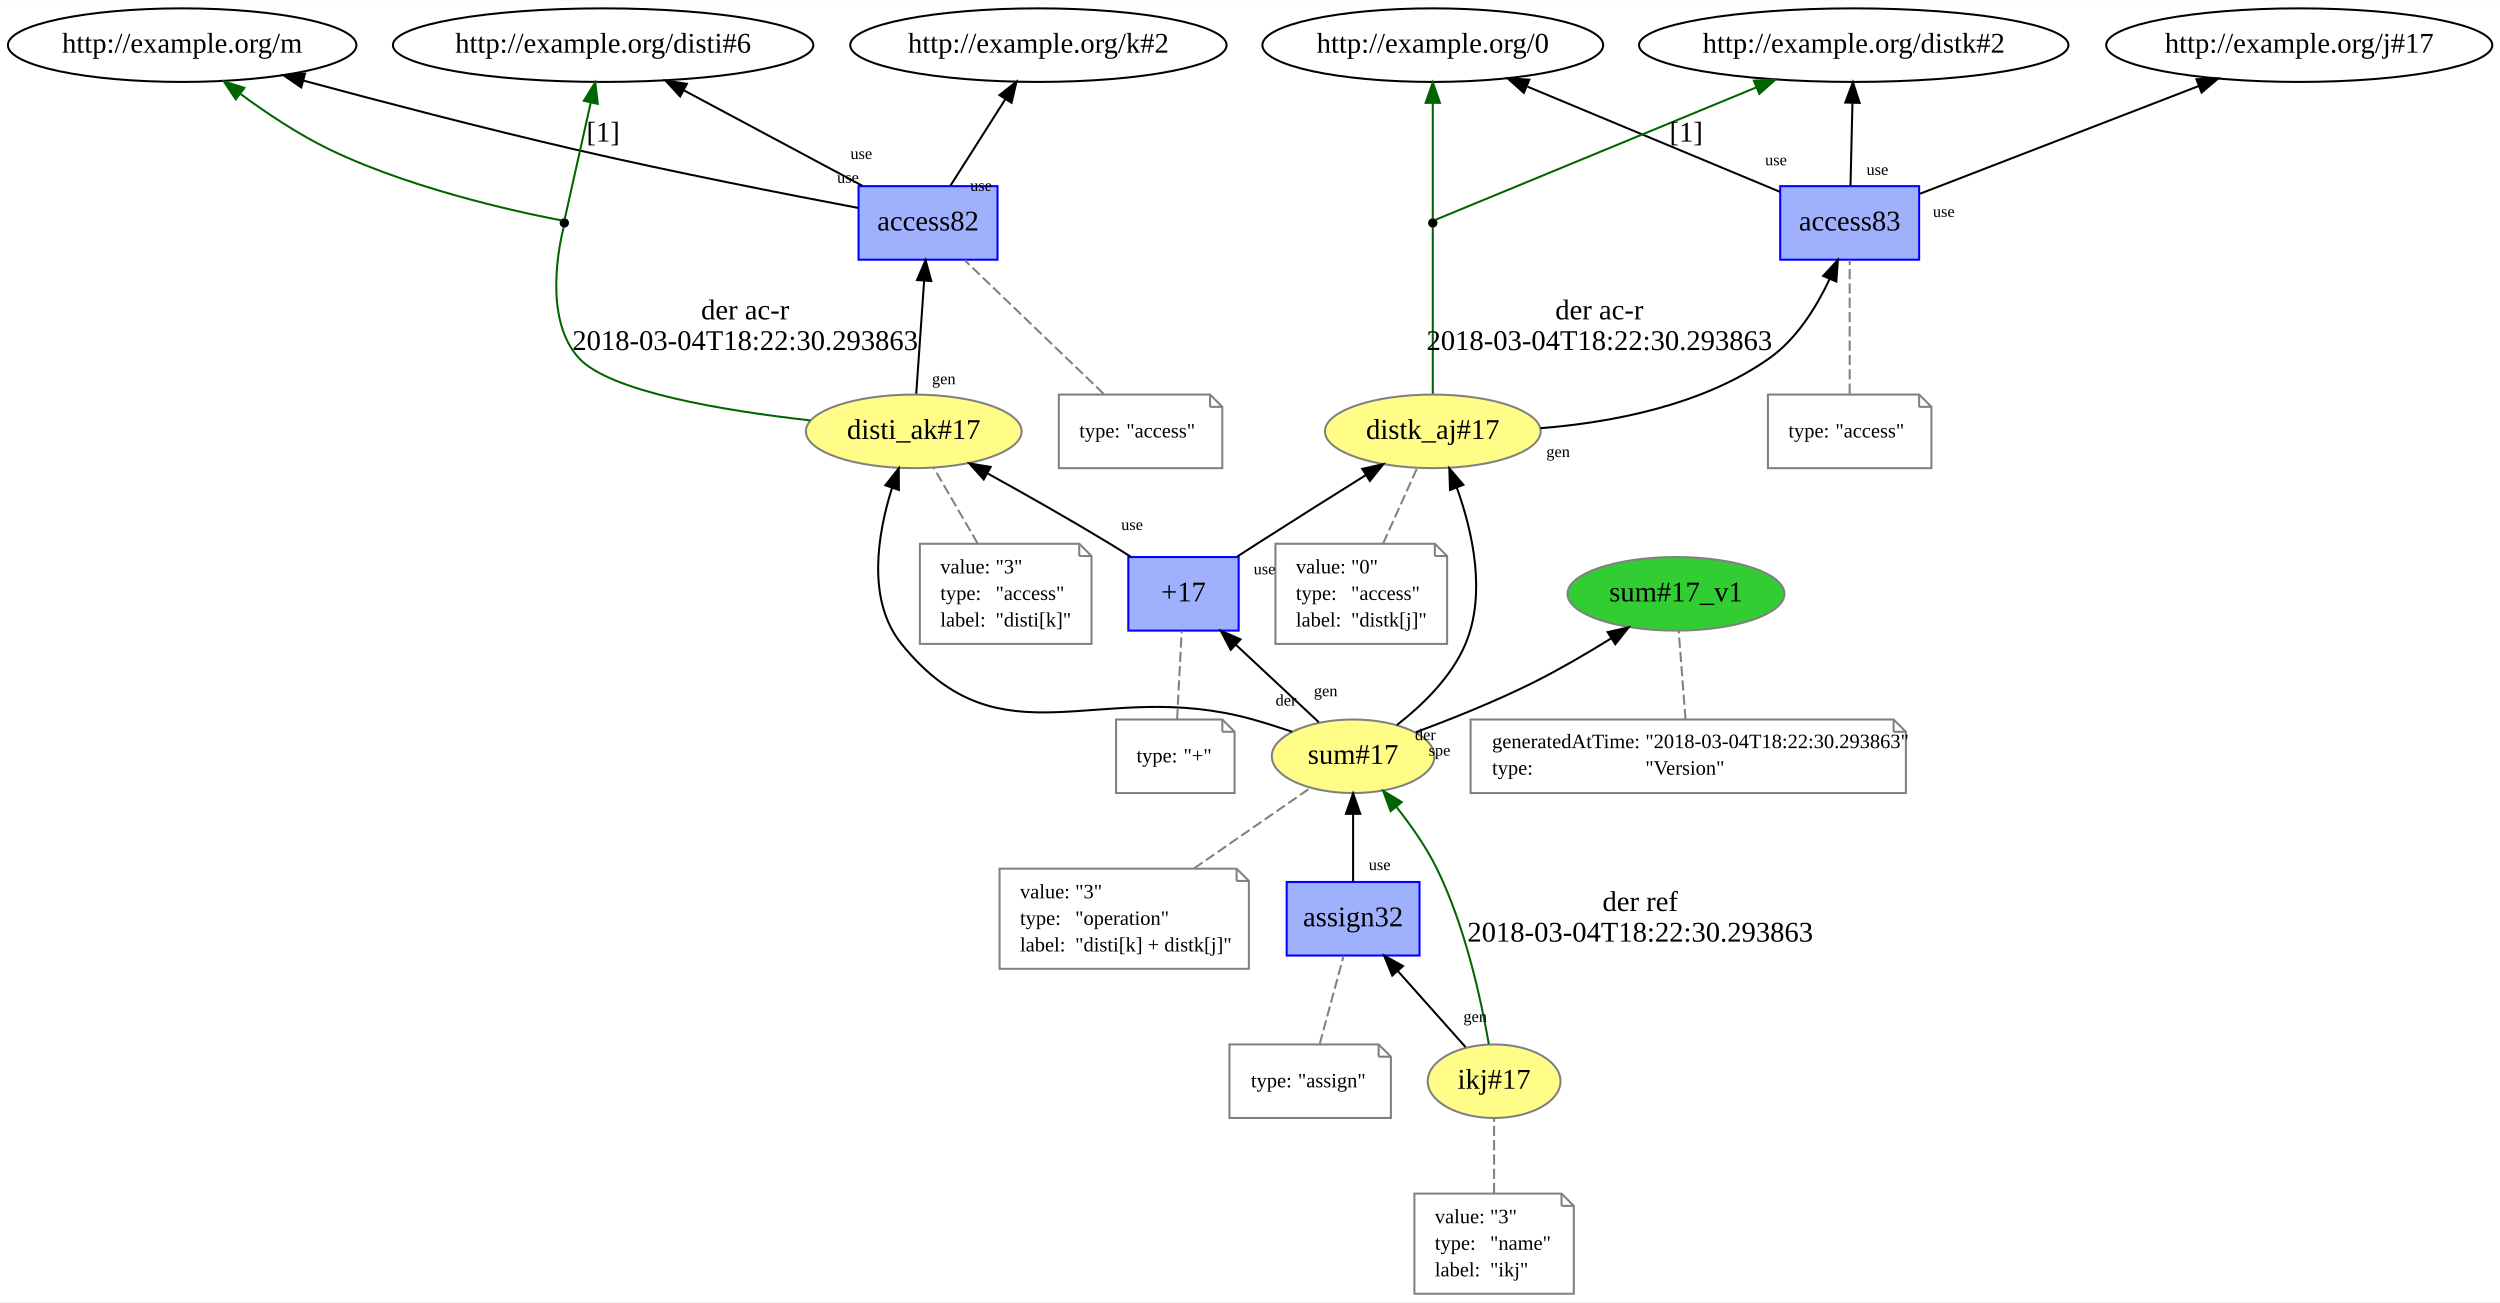
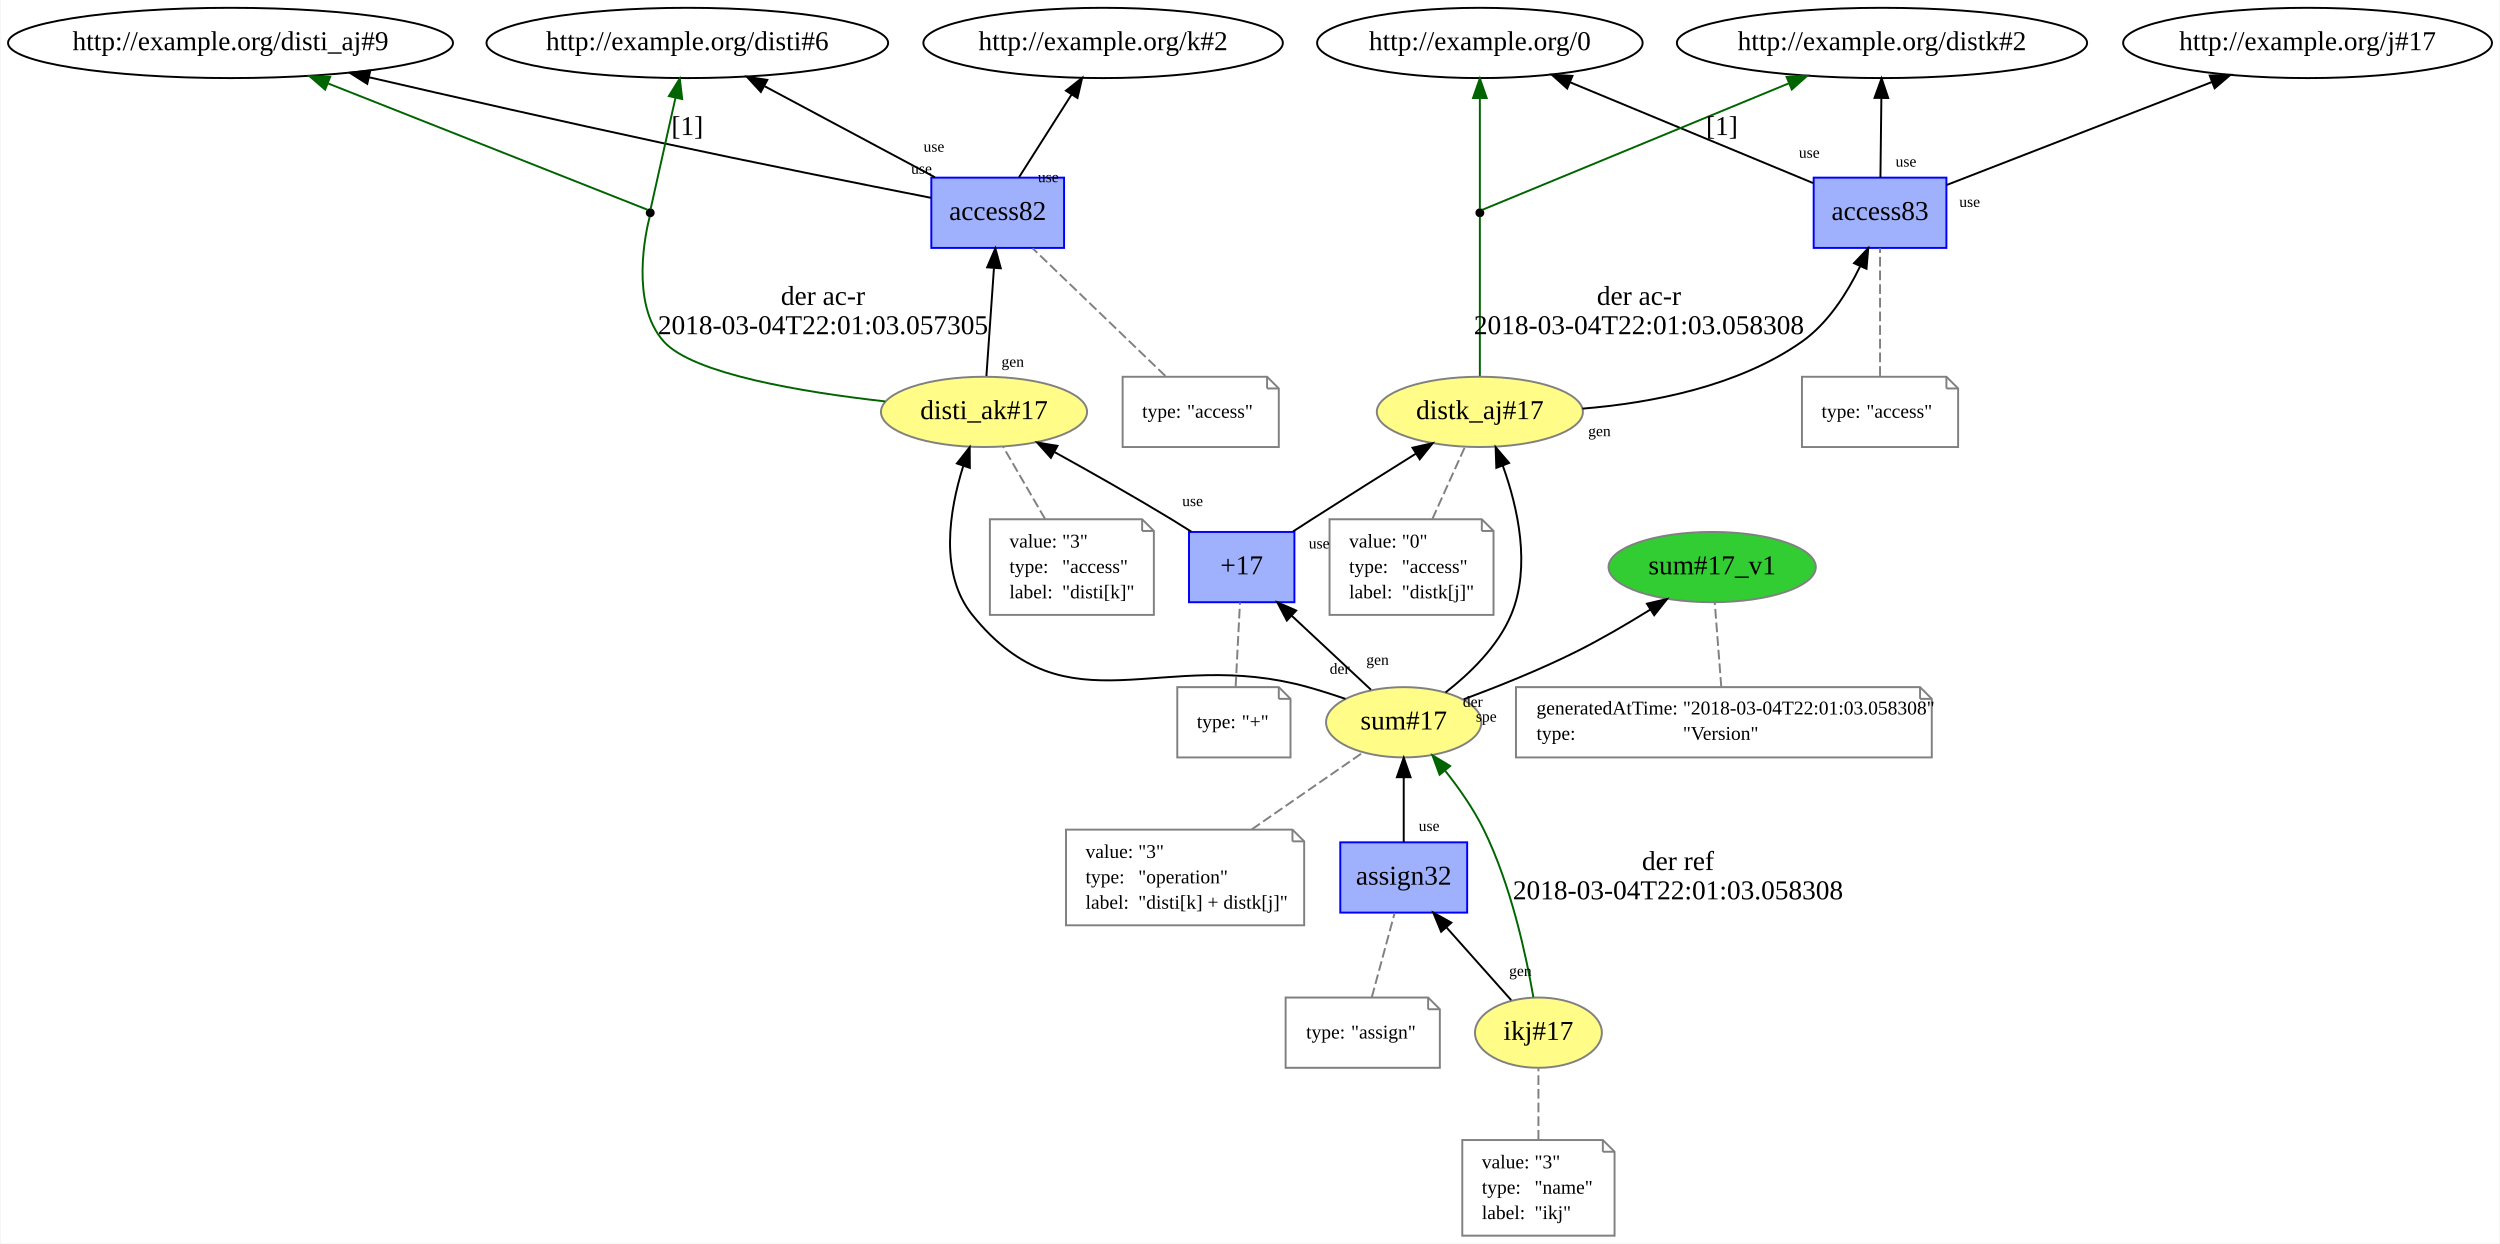
- <svg xmlns="http://www.w3.org/2000/svg" xmlns:xlink="http://www.w3.org/1999/xlink" width="1152pt" height="600pt" viewBox="0.00 0.00 1152.00 599.83">
-   <g id="graph0" class="graph" transform="scale(0.94165 0.94165) rotate(0) translate(4 633)">
-     <polygon fill="white" stroke="none" points="-4,4 -4,-633 1219.38,-633 1219.38,4 -4,4" />
+ <svg xmlns="http://www.w3.org/2000/svg" xmlns:xlink="http://www.w3.org/1999/xlink" width="1152pt" height="573pt" viewBox="0.00 0.00 1152.00 573.31">
+   <g id="graph0" class="graph" transform="scale(0.900013 0.900013) rotate(0) translate(4 633)">
+     <polygon fill="white" stroke="none" points="-4,4 -4,-633 1275.98,-633 1275.98,4 -4,4" />
    <g id="node1" class="node">
      <g id="a_node1">
        <a xlink:href="http://example.org/disti_ak#17" xlink:title="disti_ak#17">
-           <ellipse fill="#fffc87" stroke="#808080" cx="443.142" cy="-422" rx="52.791" ry="18" />
-           <text text-anchor="middle" x="443.142" y="-418.3" font-family="Times New Roman,serif" font-size="14.00">disti_ak#17</text>
+           <ellipse fill="#fffc87" stroke="#808080" cx="499.74" cy="-422" rx="52.791" ry="18" />
+           <text text-anchor="middle" x="499.74" y="-418.3" font-family="Times New Roman,serif" font-size="14.00">disti_ak#17</text>
        </a>
      </g>
    </g>
    <g id="node3" class="node">
      <g id="a_node3">
        <a xlink:href="http://example.org/access82" xlink:title="access82">
-           <polygon fill="#9fb1fc" stroke="#0000ff" points="484.142,-542 416.142,-542 416.142,-506 484.142,-506 484.142,-542" />
-           <text text-anchor="middle" x="450.142" y="-520.3" font-family="Times New Roman,serif" font-size="14.00">access82</text>
+           <polygon fill="#9fb1fc" stroke="#0000ff" points="540.74,-542 472.74,-542 472.74,-506 540.74,-506 540.74,-542" />
+           <text text-anchor="middle" x="506.74" y="-520.3" font-family="Times New Roman,serif" font-size="14.00">access82</text>
        </a>
      </g>
    </g>
    <g id="edge7" class="edge">
-       <path fill="none" stroke="black" d="M444.362,-440.419C445.426,-455.618 446.988,-477.933 448.22,-495.536" />
-       <polygon fill="black" stroke="black" points="444.747,-496.05 448.937,-505.781 451.73,-495.561 444.747,-496.05" />
-       <text text-anchor="middle" x="457.844" y="-445.093" font-family="Times New Roman,serif" font-size="8.00">gen</text>
+       <path fill="none" stroke="black" d="M500.959,-440.419C502.023,-455.618 503.585,-477.933 504.817,-495.536" />
+       <polygon fill="black" stroke="black" points="501.345,-496.05 505.535,-505.781 508.328,-495.561 501.345,-496.05" />
+       <text text-anchor="middle" x="514.442" y="-445.093" font-family="Times New Roman,serif" font-size="8.00">gen</text>
    </g>
    <g id="node6" class="node">
-       <ellipse fill="black" stroke="black" cx="272.142" cy="-524" rx="1.8" ry="1.8" />
+       <ellipse fill="black" stroke="black" cx="328.74" cy="-524" rx="1.8" ry="1.8" />
    </g>
    <g id="edge4" class="edge">
-       <path fill="none" stroke="darkgreen" d="M392.52,-427.36C350.09,-432.13 294.108,-441.408 279.142,-458 261.506,-477.553 270.087,-515.05 271.85,-521.909" />
-       <text text-anchor="middle" x="360.642" y="-476.8" font-family="Times New Roman,serif" font-size="14.00">der ac-r</text>
-       <text text-anchor="middle" x="360.642" y="-461.8" font-family="Times New Roman,serif" font-size="14.00">2018-03-04T18:22:30.293863</text>
+       <path fill="none" stroke="darkgreen" d="M449.117,-427.36C406.687,-432.13 350.706,-441.408 335.74,-458 318.103,-477.553 326.684,-515.05 328.448,-521.909" />
+       <text text-anchor="middle" x="417.24" y="-476.8" font-family="Times New Roman,serif" font-size="14.00">der ac-r</text>
+       <text text-anchor="middle" x="417.24" y="-461.8" font-family="Times New Roman,serif" font-size="14.00">2018-03-04T22:01:03.057305</text>
    </g>
    <g id="node2" class="node">
-       <polygon fill="none" stroke="gray" points="524.142,-367 446.142,-367 446.142,-318 530.142,-318 530.142,-361 524.142,-367" />
-       <polyline fill="none" stroke="gray" points="524.142,-367 524.142,-361 " />
-       <polyline fill="none" stroke="gray" points="530.142,-361 524.142,-361 " />
-       <text text-anchor="start" x="456.142" y="-352.5" font-family="Times New Roman,serif" font-size="10.00">value:</text>
-       <text text-anchor="start" x="483.142" y="-352.5" font-family="Times New Roman,serif" font-size="10.00">"3"</text>
-       <text text-anchor="start" x="456.142" y="-339.5" font-family="Times New Roman,serif" font-size="10.00">type:</text>
-       <text text-anchor="start" x="483.142" y="-339.5" font-family="Times New Roman,serif" font-size="10.00">"access"</text>
-       <text text-anchor="start" x="456.142" y="-326.5" font-family="Times New Roman,serif" font-size="10.00">label:</text>
-       <text text-anchor="start" x="483.142" y="-326.5" font-family="Times New Roman,serif" font-size="10.00">"disti[k]"</text>
+       <polygon fill="none" stroke="gray" points="580.74,-367 502.74,-367 502.74,-318 586.74,-318 586.74,-361 580.74,-367" />
+       <polyline fill="none" stroke="gray" points="580.74,-367 580.74,-361 " />
+       <polyline fill="none" stroke="gray" points="586.74,-361 580.74,-361 " />
+       <text text-anchor="start" x="512.74" y="-352.5" font-family="Times New Roman,serif" font-size="10.00">value:</text>
+       <text text-anchor="start" x="539.74" y="-352.5" font-family="Times New Roman,serif" font-size="10.00">"3"</text>
+       <text text-anchor="start" x="512.74" y="-339.5" font-family="Times New Roman,serif" font-size="10.00">type:</text>
+       <text text-anchor="start" x="539.74" y="-339.5" font-family="Times New Roman,serif" font-size="10.00">"access"</text>
+       <text text-anchor="start" x="512.74" y="-326.5" font-family="Times New Roman,serif" font-size="10.00">label:</text>
+       <text text-anchor="start" x="539.74" y="-326.5" font-family="Times New Roman,serif" font-size="10.00">"disti[k]"</text>
    </g>
    <g id="edge1" class="edge">
-       <path fill="none" stroke="gray" stroke-dasharray="5,2" d="M474.396,-367.174C467.469,-379.104 459.231,-393.292 452.952,-404.106" />
+       <path fill="none" stroke="gray" stroke-dasharray="5,2" d="M530.994,-367.174C524.067,-379.104 515.828,-393.292 509.549,-404.106" />
    </g>
    <g id="node5" class="node">
-       <ellipse fill="none" stroke="black" cx="85.142" cy="-611" rx="85.285" ry="18" />
-       <text text-anchor="middle" x="85.142" y="-607.3" font-family="Times New Roman,serif" font-size="14.00">http://example.org/m</text>
+       <ellipse fill="none" stroke="black" cx="113.74" cy="-611" rx="113.98" ry="18" />
+       <text text-anchor="middle" x="113.74" y="-607.3" font-family="Times New Roman,serif" font-size="14.00">http://example.org/disti_aj#9</text>
    </g>
    <g id="edge3" class="edge">
-       <path fill="none" stroke="black" d="M415.884,-531.353C380.895,-537.977 325.061,-548.922 277.142,-560 232.472,-570.327 182.349,-583.432 144.519,-593.635" />
-       <polygon fill="black" stroke="black" points="143.422,-590.305 134.684,-596.296 145.251,-597.062 143.422,-590.305" />
-       <text text-anchor="middle" x="410.947" y="-543.617" font-family="Times New Roman,serif" font-size="8.00">use</text>
+       <path fill="none" stroke="black" d="M472.552,-531.667C437.618,-538.538 381.826,-549.673 333.74,-560 283.823,-570.72 227.703,-583.486 184.638,-593.435" />
+       <polygon fill="black" stroke="black" points="183.775,-590.043 174.821,-595.707 185.353,-596.862 183.775,-590.043" />
+       <text text-anchor="middle" x="467.706" y="-543.963" font-family="Times New Roman,serif" font-size="8.00">use</text>
    </g>
    <g id="node7" class="node">
-       <ellipse fill="none" stroke="black" cx="291.142" cy="-611" rx="102.882" ry="18" />
-       <text text-anchor="middle" x="291.142" y="-607.3" font-family="Times New Roman,serif" font-size="14.00">http://example.org/disti#6</text>
+       <ellipse fill="none" stroke="black" cx="347.74" cy="-611" rx="102.882" ry="18" />
+       <text text-anchor="middle" x="347.74" y="-607.3" font-family="Times New Roman,serif" font-size="14.00">http://example.org/disti#6</text>
    </g>
    <g id="edge8" class="edge">
-       <path fill="none" stroke="black" d="M417.966,-542.201C392.803,-555.653 357.694,-574.422 330.795,-588.802" />
-       <polygon fill="black" stroke="black" points="328.821,-585.889 321.652,-593.69 332.121,-592.062 328.821,-585.889" />
-       <text text-anchor="middle" x="417.477" y="-555.293" font-family="Times New Roman,serif" font-size="8.00">use</text>
+       <path fill="none" stroke="black" d="M474.564,-542.201C449.401,-555.653 414.292,-574.422 387.392,-588.802" />
+       <polygon fill="black" stroke="black" points="385.419,-585.889 378.25,-593.69 388.719,-592.062 385.419,-585.889" />
+       <text text-anchor="middle" x="474.074" y="-555.293" font-family="Times New Roman,serif" font-size="8.00">use</text>
    </g>
    <g id="node8" class="node">
-       <ellipse fill="none" stroke="black" cx="504.142" cy="-611" rx="92.084" ry="18" />
-       <text text-anchor="middle" x="504.142" y="-607.3" font-family="Times New Roman,serif" font-size="14.00">http://example.org/k#2</text>
+       <ellipse fill="none" stroke="black" cx="560.74" cy="-611" rx="92.084" ry="18" />
+       <text text-anchor="middle" x="560.74" y="-607.3" font-family="Times New Roman,serif" font-size="14.00">http://example.org/k#2</text>
    </g>
    <g id="edge9" class="edge">
-       <path fill="none" stroke="black" d="M461.07,-542.201C468.806,-554.378 479.309,-570.911 488.007,-584.602" />
-       <polygon fill="black" stroke="black" points="485.099,-586.551 493.415,-593.115 491.007,-582.797 485.099,-586.551" />
-       <text text-anchor="middle" x="476.057" y="-539.666" font-family="Times New Roman,serif" font-size="8.00">use</text>
+       <path fill="none" stroke="black" d="M517.668,-542.201C525.403,-554.378 535.907,-570.911 544.605,-584.602" />
+       <polygon fill="black" stroke="black" points="541.696,-586.551 550.013,-593.115 547.605,-582.797 541.696,-586.551" />
+       <text text-anchor="middle" x="532.654" y="-539.666" font-family="Times New Roman,serif" font-size="8.00">use</text>
    </g>
    <g id="node4" class="node">
-       <polygon fill="none" stroke="gray" points="588.142,-440 514.142,-440 514.142,-404 594.142,-404 594.142,-434 588.142,-440" />
-       <polyline fill="none" stroke="gray" points="588.142,-440 588.142,-434 " />
-       <polyline fill="none" stroke="gray" points="594.142,-434 588.142,-434 " />
-       <text text-anchor="start" x="524.142" y="-419" font-family="Times New Roman,serif" font-size="10.00">type:</text>
-       <text text-anchor="start" x="547.142" y="-419" font-family="Times New Roman,serif" font-size="10.00">"access"</text>
+       <polygon fill="none" stroke="gray" points="644.74,-440 570.74,-440 570.74,-404 650.74,-404 650.74,-434 644.74,-440" />
+       <polyline fill="none" stroke="gray" points="644.74,-440 644.74,-434 " />
+       <polyline fill="none" stroke="gray" points="650.74,-434 644.74,-434 " />
+       <text text-anchor="start" x="580.74" y="-419" font-family="Times New Roman,serif" font-size="10.00">type:</text>
+       <text text-anchor="start" x="603.74" y="-419" font-family="Times New Roman,serif" font-size="10.00">"access"</text>
    </g>
    <g id="edge2" class="edge">
-       <path fill="none" stroke="gray" stroke-dasharray="5,2" d="M536.027,-440.419C516.939,-458.773 487.06,-487.502 468.05,-505.781" />
+       <path fill="none" stroke="gray" stroke-dasharray="5,2" d="M592.624,-440.419C573.536,-458.773 543.658,-487.502 524.648,-505.781" />
    </g>
    <g id="edge6" class="edge">
-       <path fill="none" stroke="darkgreen" d="M270.714,-525.259C260.78,-527.097 201.09,-538.705 157.142,-560 142.009,-567.333 126.525,-577.651 113.814,-587.011" />
-       <polygon fill="darkgreen" stroke="darkgreen" points="111.368,-584.472 105.494,-593.29 115.585,-590.06 111.368,-584.472" />
+       <path fill="none" stroke="darkgreen" d="M327.367,-525.543C315.069,-530.405 222.935,-566.83 163.747,-590.23" />
+       <polygon fill="darkgreen" stroke="darkgreen" points="162.2,-587.078 154.188,-594.009 164.774,-593.587 162.2,-587.078" />
    </g>
    <g id="edge5" class="edge">
-       <path fill="none" stroke="darkgreen" d="M272.356,-525.955C273.602,-531.528 280.053,-560.391 285.052,-582.755" />
-       <polygon fill="darkgreen" stroke="darkgreen" points="281.695,-583.778 287.292,-592.773 288.526,-582.251 281.695,-583.778" />
-       <text text-anchor="middle" x="291.142" y="-563.8" font-family="Times New Roman,serif" font-size="14.00">[1]</text>
+       <path fill="none" stroke="darkgreen" d="M328.953,-525.955C330.199,-531.528 336.651,-560.391 341.65,-582.755" />
+       <polygon fill="darkgreen" stroke="darkgreen" points="338.292,-583.778 343.889,-592.773 345.123,-582.251 338.292,-583.778" />
+       <text text-anchor="middle" x="347.74" y="-563.8" font-family="Times New Roman,serif" font-size="14.00">[1]</text>
    </g>
    <g id="node9" class="node">
      <g id="a_node9">
        <a xlink:href="http://example.org/distk_aj#17" xlink:title="distk_aj#17">
-           <ellipse fill="#fffc87" stroke="#808080" cx="697.142" cy="-422" rx="52.791" ry="18" />
-           <text text-anchor="middle" x="697.142" y="-418.3" font-family="Times New Roman,serif" font-size="14.00">distk_aj#17</text>
+           <ellipse fill="#fffc87" stroke="#808080" cx="753.74" cy="-422" rx="52.791" ry="18" />
+           <text text-anchor="middle" x="753.74" y="-418.3" font-family="Times New Roman,serif" font-size="14.00">distk_aj#17</text>
        </a>
      </g>
    </g>
    <g id="node11" class="node">
      <g id="a_node11">
        <a xlink:href="http://example.org/access83" xlink:title="access83">
-           <polygon fill="#9fb1fc" stroke="#0000ff" points="935.142,-542 867.142,-542 867.142,-506 935.142,-506 935.142,-542" />
-           <text text-anchor="middle" x="901.142" y="-520.3" font-family="Times New Roman,serif" font-size="14.00">access83</text>
+           <polygon fill="#9fb1fc" stroke="#0000ff" points="992.74,-542 924.74,-542 924.74,-506 992.74,-506 992.74,-542" />
+           <text text-anchor="middle" x="958.74" y="-520.3" font-family="Times New Roman,serif" font-size="14.00">access83</text>
        </a>
      </g>
    </g>
    <g id="edge16" class="edge">
-       <path fill="none" stroke="black" d="M749.785,-423.553C784.526,-426.314 829.484,-434.7 862.142,-458 875.418,-467.472 884.98,-483.005 891.312,-496.511" />
-       <polygon fill="black" stroke="black" points="888.178,-498.082 895.359,-505.872 894.604,-495.304 888.178,-498.082" />
-       <text text-anchor="middle" x="758.468" y="-409.422" font-family="Times New Roman,serif" font-size="8.00">gen</text>
+       <path fill="none" stroke="black" d="M806.298,-423.672C841.002,-426.485 885.951,-434.884 918.74,-458 932.16,-467.461 941.961,-482.994 948.501,-496.503" />
+       <polygon fill="black" stroke="black" points="945.412,-498.169 952.693,-505.866 951.801,-495.309 945.412,-498.169" />
+       <text text-anchor="middle" x="814.998" y="-409.553" font-family="Times New Roman,serif" font-size="8.00">gen</text>
    </g>
    <g id="node14" class="node">
-       <ellipse fill="black" stroke="black" cx="697.142" cy="-524" rx="1.8" ry="1.8" />
+       <ellipse fill="black" stroke="black" cx="753.74" cy="-524" rx="1.8" ry="1.8" />
    </g>
    <g id="edge13" class="edge">
-       <path fill="none" stroke="darkgreen" d="M697.142,-440.419C697.142,-466.831 697.142,-514.728 697.142,-522.05" />
-       <text text-anchor="middle" x="778.642" y="-476.8" font-family="Times New Roman,serif" font-size="14.00">der ac-r</text>
-       <text text-anchor="middle" x="778.642" y="-461.8" font-family="Times New Roman,serif" font-size="14.00">2018-03-04T18:22:30.293863</text>
+       <path fill="none" stroke="darkgreen" d="M753.74,-440.419C753.74,-466.831 753.74,-514.728 753.74,-522.05" />
+       <text text-anchor="middle" x="835.24" y="-476.8" font-family="Times New Roman,serif" font-size="14.00">der ac-r</text>
+       <text text-anchor="middle" x="835.24" y="-461.8" font-family="Times New Roman,serif" font-size="14.00">2018-03-04T22:01:03.058308</text>
    </g>
    <g id="node10" class="node">
-       <polygon fill="none" stroke="gray" points="698.142,-367 620.142,-367 620.142,-318 704.142,-318 704.142,-361 698.142,-367" />
-       <polyline fill="none" stroke="gray" points="698.142,-367 698.142,-361 " />
-       <polyline fill="none" stroke="gray" points="704.142,-361 698.142,-361 " />
-       <text text-anchor="start" x="630.142" y="-352.5" font-family="Times New Roman,serif" font-size="10.00">value:</text>
-       <text text-anchor="start" x="657.142" y="-352.5" font-family="Times New Roman,serif" font-size="10.00">"0"</text>
-       <text text-anchor="start" x="630.142" y="-339.5" font-family="Times New Roman,serif" font-size="10.00">type:</text>
-       <text text-anchor="start" x="657.142" y="-339.5" font-family="Times New Roman,serif" font-size="10.00">"access"</text>
-       <text text-anchor="start" x="630.142" y="-326.5" font-family="Times New Roman,serif" font-size="10.00">label:</text>
-       <text text-anchor="start" x="657.142" y="-326.5" font-family="Times New Roman,serif" font-size="10.00">"distk[j]"</text>
+       <polygon fill="none" stroke="gray" points="754.74,-367 676.74,-367 676.74,-318 760.74,-318 760.74,-361 754.74,-367" />
+       <polyline fill="none" stroke="gray" points="754.74,-367 754.74,-361 " />
+       <polyline fill="none" stroke="gray" points="760.74,-361 754.74,-361 " />
+       <text text-anchor="start" x="686.74" y="-352.5" font-family="Times New Roman,serif" font-size="10.00">value:</text>
+       <text text-anchor="start" x="713.74" y="-352.5" font-family="Times New Roman,serif" font-size="10.00">"0"</text>
+       <text text-anchor="start" x="686.74" y="-339.5" font-family="Times New Roman,serif" font-size="10.00">type:</text>
+       <text text-anchor="start" x="713.74" y="-339.5" font-family="Times New Roman,serif" font-size="10.00">"access"</text>
+       <text text-anchor="start" x="686.74" y="-326.5" font-family="Times New Roman,serif" font-size="10.00">label:</text>
+       <text text-anchor="start" x="713.74" y="-326.5" font-family="Times New Roman,serif" font-size="10.00">"distk[j]"</text>
    </g>
    <g id="edge10" class="edge">
-       <path fill="none" stroke="gray" stroke-dasharray="5,2" d="M672.834,-367.174C678.221,-379.104 684.629,-393.292 689.513,-404.106" />
+       <path fill="none" stroke="gray" stroke-dasharray="5,2" d="M729.431,-367.174C734.819,-379.104 741.227,-393.292 746.11,-404.106" />
    </g>
    <g id="node13" class="node">
-       <ellipse fill="none" stroke="black" cx="697.142" cy="-611" rx="83.386" ry="18" />
-       <text text-anchor="middle" x="697.142" y="-607.3" font-family="Times New Roman,serif" font-size="14.00">http://example.org/0</text>
+       <ellipse fill="none" stroke="black" cx="753.74" cy="-611" rx="83.386" ry="18" />
+       <text text-anchor="middle" x="753.74" y="-607.3" font-family="Times New Roman,serif" font-size="14.00">http://example.org/0</text>
    </g>
    <g id="edge12" class="edge">
-       <path fill="none" stroke="black" d="M866.997,-539.227C833.158,-553.327 781.083,-575.025 743.514,-590.678" />
-       <polygon fill="black" stroke="black" points="741.698,-587.644 733.813,-594.721 744.39,-594.105 741.698,-587.644" />
-       <text text-anchor="middle" x="865.071" y="-552.203" font-family="Times New Roman,serif" font-size="8.00">use</text>
+       <path fill="none" stroke="black" d="M924.428,-539.227C890.278,-553.387 837.647,-575.209 799.858,-590.878" />
+       <polygon fill="black" stroke="black" points="798.487,-587.657 790.59,-594.721 801.168,-594.123 798.487,-587.657" />
+       <text text-anchor="middle" x="922.475" y="-552.199" font-family="Times New Roman,serif" font-size="8.00">use</text>
    </g>
    <g id="node15" class="node">
-       <ellipse fill="none" stroke="black" cx="903.142" cy="-611" rx="105.082" ry="18" />
-       <text text-anchor="middle" x="903.142" y="-607.3" font-family="Times New Roman,serif" font-size="14.00">http://example.org/distk#2</text>
+       <ellipse fill="none" stroke="black" cx="959.74" cy="-611" rx="105.082" ry="18" />
+       <text text-anchor="middle" x="959.74" y="-607.3" font-family="Times New Roman,serif" font-size="14.00">http://example.org/distk#2</text>
    </g>
    <g id="edge17" class="edge">
-       <path fill="none" stroke="black" d="M901.547,-542.201C901.821,-553.837 902.188,-569.452 902.502,-582.763" />
-       <polygon fill="black" stroke="black" points="899.004,-582.91 902.738,-592.825 906.002,-582.745 899.004,-582.91" />
-       <text text-anchor="middle" x="914.71" y="-547.493" font-family="Times New Roman,serif" font-size="8.00">use</text>
+       <path fill="none" stroke="black" d="M958.942,-542.201C959.079,-553.837 959.263,-569.452 959.419,-582.763" />
+       <polygon fill="black" stroke="black" points="955.92,-582.866 959.538,-592.825 962.92,-582.784 955.92,-582.866" />
+       <text text-anchor="middle" x="972.02" y="-547.648" font-family="Times New Roman,serif" font-size="8.00">use</text>
    </g>
    <g id="node16" class="node">
-       <ellipse fill="none" stroke="black" cx="1121.14" cy="-611" rx="94.484" ry="18" />
-       <text text-anchor="middle" x="1121.14" y="-607.3" font-family="Times New Roman,serif" font-size="14.00">http://example.org/j#17</text>
+       <ellipse fill="none" stroke="black" cx="1177.74" cy="-611" rx="94.484" ry="18" />
+       <text text-anchor="middle" x="1177.74" y="-607.3" font-family="Times New Roman,serif" font-size="14.00">http://example.org/j#17</text>
    </g>
    <g id="edge18" class="edge">
-       <path fill="none" stroke="black" d="M935.517,-538.281C972.179,-552.446 1030.56,-575.004 1072.06,-591.036" />
-       <polygon fill="black" stroke="black" points="1070.84,-594.317 1081.43,-594.656 1073.36,-587.788 1070.84,-594.317" />
-       <text text-anchor="middle" x="947.195" y="-526.967" font-family="Times New Roman,serif" font-size="8.00">use</text>
+       <path fill="none" stroke="black" d="M992.959,-538.281C1029.45,-552.446 1087.57,-575.004 1128.88,-591.036" />
+       <polygon fill="black" stroke="black" points="1127.62,-594.301 1138.21,-594.656 1130.15,-587.775 1127.62,-594.301" />
+       <text text-anchor="middle" x="1004.65" y="-526.985" font-family="Times New Roman,serif" font-size="8.00">use</text>
    </g>
    <g id="node12" class="node">
-       <polygon fill="none" stroke="gray" points="935.142,-440 861.142,-440 861.142,-404 941.142,-404 941.142,-434 935.142,-440" />
-       <polyline fill="none" stroke="gray" points="935.142,-440 935.142,-434 " />
-       <polyline fill="none" stroke="gray" points="941.142,-434 935.142,-434 " />
-       <text text-anchor="start" x="871.142" y="-419" font-family="Times New Roman,serif" font-size="10.00">type:</text>
-       <text text-anchor="start" x="894.142" y="-419" font-family="Times New Roman,serif" font-size="10.00">"access"</text>
+       <polygon fill="none" stroke="gray" points="992.74,-440 918.74,-440 918.74,-404 998.74,-404 998.74,-434 992.74,-440" />
+       <polyline fill="none" stroke="gray" points="992.74,-440 992.74,-434 " />
+       <polyline fill="none" stroke="gray" points="998.74,-434 992.74,-434 " />
+       <text text-anchor="start" x="928.74" y="-419" font-family="Times New Roman,serif" font-size="10.00">type:</text>
+       <text text-anchor="start" x="951.74" y="-419" font-family="Times New Roman,serif" font-size="10.00">"access"</text>
    </g>
    <g id="edge11" class="edge">
-       <path fill="none" stroke="gray" stroke-dasharray="5,2" d="M901.142,-440.419C901.142,-458.773 901.142,-487.502 901.142,-505.781" />
+       <path fill="none" stroke="gray" stroke-dasharray="5,2" d="M958.74,-440.419C958.74,-458.773 958.74,-487.502 958.74,-505.781" />
    </g>
    <g id="edge15" class="edge">
-       <path fill="none" stroke="darkgreen" d="M697.142,-525.955C697.142,-531.528 697.142,-560.391 697.142,-582.755" />
-       <polygon fill="darkgreen" stroke="darkgreen" points="693.643,-582.773 697.142,-592.773 700.643,-582.773 693.643,-582.773" />
+       <path fill="none" stroke="darkgreen" d="M753.74,-525.955C753.74,-531.528 753.74,-560.391 753.74,-582.755" />
+       <polygon fill="darkgreen" stroke="darkgreen" points="750.24,-582.773 753.74,-592.773 757.24,-582.773 750.24,-582.773" />
    </g>
    <g id="edge14" class="edge">
-       <path fill="none" stroke="darkgreen" d="M698.458,-525.543C710.249,-530.408 798.64,-566.88 855.346,-590.278" />
-       <polygon fill="darkgreen" stroke="darkgreen" points="854.269,-593.62 864.848,-594.199 856.939,-587.149 854.269,-593.62" />
-       <text text-anchor="middle" x="821.142" y="-563.8" font-family="Times New Roman,serif" font-size="14.00">[1]</text>
+       <path fill="none" stroke="darkgreen" d="M755.055,-525.543C766.846,-530.408 855.237,-566.88 911.943,-590.278" />
+       <polygon fill="darkgreen" stroke="darkgreen" points="910.867,-593.62 921.446,-594.199 913.537,-587.149 910.867,-593.62" />
+       <text text-anchor="middle" x="877.74" y="-563.8" font-family="Times New Roman,serif" font-size="14.00">[1]</text>
    </g>
    <g id="node17" class="node">
      <g id="a_node17">
        <a xlink:href="http://example.org/sum#17" xlink:title="sum#17">
-           <ellipse fill="#fffc87" stroke="#808080" cx="658.142" cy="-263" rx="39.794" ry="18" />
-           <text text-anchor="middle" x="658.142" y="-259.3" font-family="Times New Roman,serif" font-size="14.00">sum#17</text>
+           <ellipse fill="#fffc87" stroke="#808080" cx="714.74" cy="-263" rx="39.794" ry="18" />
+           <text text-anchor="middle" x="714.74" y="-259.3" font-family="Times New Roman,serif" font-size="14.00">sum#17</text>
        </a>
      </g>
    </g>
    <g id="edge24" class="edge">
-       <path fill="none" stroke="black" d="M628.266,-275.014C621.993,-277.143 615.386,-279.253 609.142,-281 533.843,-302.076 486.277,-257.172 437.142,-318 420.061,-339.146 425.34,-371.417 432.472,-394.192" />
-       <polygon fill="black" stroke="black" points="429.251,-395.59 435.805,-403.914 435.872,-393.32 429.251,-395.59" />
-       <text text-anchor="middle" x="625.311" y="-287.82" font-family="Times New Roman,serif" font-size="8.00">der</text>
+       <path fill="none" stroke="black" d="M684.863,-275.014C678.59,-277.143 671.983,-279.253 665.74,-281 590.441,-302.076 542.874,-257.172 493.74,-318 476.659,-339.146 481.938,-371.417 489.069,-394.192" />
+       <polygon fill="black" stroke="black" points="485.848,-395.59 492.402,-403.914 492.47,-393.32 485.848,-395.59" />
+       <text text-anchor="middle" x="681.908" y="-287.82" font-family="Times New Roman,serif" font-size="8.00">der</text>
    </g>
    <g id="edge26" class="edge">
-       <path fill="none" stroke="black" d="M679.543,-278.27C691.899,-287.864 706.308,-301.712 713.142,-318 723.479,-342.633 716.574,-373.107 708.875,-394.494" />
-       <polygon fill="black" stroke="black" points="705.575,-393.323 705.223,-403.912 712.102,-395.854 705.575,-393.323" />
-       <text text-anchor="middle" x="693.512" y="-270.905" font-family="Times New Roman,serif" font-size="8.00">der</text>
+       <path fill="none" stroke="black" d="M736.141,-278.27C748.496,-287.864 762.906,-301.712 769.74,-318 780.076,-342.633 773.171,-373.107 765.472,-394.494" />
+       <polygon fill="black" stroke="black" points="762.173,-393.323 761.82,-403.912 768.699,-395.854 762.173,-393.323" />
+       <text text-anchor="middle" x="750.11" y="-270.905" font-family="Times New Roman,serif" font-size="8.00">der</text>
    </g>
    <g id="node19" class="node">
      <g id="a_node19">
        <a xlink:href="http://example.org/sum#17_v1" xlink:title="sum#17_v1">
-           <ellipse fill="#32cd32" stroke="#808080" cx="816.142" cy="-342.5" rx="53.091" ry="18" />
-           <text text-anchor="middle" x="816.142" y="-338.8" font-family="Times New Roman,serif" font-size="14.00">sum#17_v1</text>
+           <ellipse fill="#32cd32" stroke="#808080" cx="872.74" cy="-342.5" rx="53.091" ry="18" />
+           <text text-anchor="middle" x="872.74" y="-338.8" font-family="Times New Roman,serif" font-size="14.00">sum#17_v1</text>
        </a>
      </g>
    </g>
    <g id="edge21" class="edge">
-       <path fill="none" stroke="black" d="M688.828,-274.765C705.991,-281.141 727.599,-289.764 746.142,-299 759.022,-305.415 772.658,-313.4 784.439,-320.711" />
-       <polygon fill="black" stroke="black" points="782.718,-323.763 793.044,-326.133 786.45,-317.841 782.718,-323.763" />
-       <text text-anchor="middle" x="700.412" y="-263.336" font-family="Times New Roman,serif" font-size="8.00">spe</text>
+       <path fill="none" stroke="black" d="M745.425,-274.765C762.588,-281.141 784.196,-289.764 802.74,-299 815.619,-305.415 829.255,-313.4 841.037,-320.711" />
+       <polygon fill="black" stroke="black" points="839.315,-323.763 849.642,-326.133 843.047,-317.841 839.315,-323.763" />
+       <text text-anchor="middle" x="757.01" y="-263.336" font-family="Times New Roman,serif" font-size="8.00">spe</text>
    </g>
    <g id="node21" class="node">
      <g id="a_node21">
        <a xlink:href="http://example.org/+17" xlink:title="+17">
-           <polygon fill="#9fb1fc" stroke="#0000ff" points="602.142,-360.5 548.142,-360.5 548.142,-324.5 602.142,-324.5 602.142,-360.5" />
-           <text text-anchor="middle" x="575.142" y="-338.8" font-family="Times New Roman,serif" font-size="14.00">+17</text>
+           <polygon fill="#9fb1fc" stroke="#0000ff" points="658.74,-360.5 604.74,-360.5 604.74,-324.5 658.74,-324.5 658.74,-360.5" />
+           <text text-anchor="middle" x="631.74" y="-338.8" font-family="Times New Roman,serif" font-size="14.00">+17</text>
        </a>
      </g>
    </g>
    <g id="edge27" class="edge">
-       <path fill="none" stroke="black" d="M641.346,-279.683C629.705,-290.553 613.985,-305.231 600.785,-317.557" />
-       <polygon fill="black" stroke="black" points="598.274,-315.112 593.354,-324.495 603.052,-320.229 598.274,-315.112" />
-       <text text-anchor="middle" x="644.73" y="-292.397" font-family="Times New Roman,serif" font-size="8.00">gen</text>
+       <path fill="none" stroke="black" d="M697.944,-279.683C686.302,-290.553 670.583,-305.231 657.382,-317.557" />
+       <polygon fill="black" stroke="black" points="654.872,-315.112 649.951,-324.495 659.649,-320.229 654.872,-315.112" />
+       <text text-anchor="middle" x="701.327" y="-292.397" font-family="Times New Roman,serif" font-size="8.00">gen</text>
    </g>
    <g id="node18" class="node">
-       <polygon fill="none" stroke="gray" points="601.142,-208 485.142,-208 485.142,-159 607.142,-159 607.142,-202 601.142,-208" />
-       <polyline fill="none" stroke="gray" points="601.142,-208 601.142,-202 " />
-       <polyline fill="none" stroke="gray" points="607.142,-202 601.142,-202 " />
-       <text text-anchor="start" x="495.142" y="-193.5" font-family="Times New Roman,serif" font-size="10.00">value:</text>
-       <text text-anchor="start" x="522.142" y="-193.5" font-family="Times New Roman,serif" font-size="10.00">"3"</text>
-       <text text-anchor="start" x="495.142" y="-180.5" font-family="Times New Roman,serif" font-size="10.00">type:</text>
-       <text text-anchor="start" x="522.142" y="-180.5" font-family="Times New Roman,serif" font-size="10.00">"operation"</text>
-       <text text-anchor="start" x="495.142" y="-167.5" font-family="Times New Roman,serif" font-size="10.00">label:</text>
-       <text text-anchor="start" x="522.142" y="-167.5" font-family="Times New Roman,serif" font-size="10.00">"disti[k] + distk[j]"</text>
+       <polygon fill="none" stroke="gray" points="657.74,-208 541.74,-208 541.74,-159 663.74,-159 663.74,-202 657.74,-208" />
+       <polyline fill="none" stroke="gray" points="657.74,-208 657.74,-202 " />
+       <polyline fill="none" stroke="gray" points="663.74,-202 657.74,-202 " />
+       <text text-anchor="start" x="551.74" y="-193.5" font-family="Times New Roman,serif" font-size="10.00">value:</text>
+       <text text-anchor="start" x="578.74" y="-193.5" font-family="Times New Roman,serif" font-size="10.00">"3"</text>
+       <text text-anchor="start" x="551.74" y="-180.5" font-family="Times New Roman,serif" font-size="10.00">type:</text>
+       <text text-anchor="start" x="578.74" y="-180.5" font-family="Times New Roman,serif" font-size="10.00">"operation"</text>
+       <text text-anchor="start" x="551.74" y="-167.5" font-family="Times New Roman,serif" font-size="10.00">label:</text>
+       <text text-anchor="start" x="578.74" y="-167.5" font-family="Times New Roman,serif" font-size="10.00">"disti[k] + distk[j]"</text>
    </g>
    <g id="edge19" class="edge">
-       <path fill="none" stroke="gray" stroke-dasharray="5,2" d="M580.355,-208.174C598.882,-220.994 621.178,-236.422 637.142,-247.468" />
+       <path fill="none" stroke="gray" stroke-dasharray="5,2" d="M636.952,-208.174C655.479,-220.994 677.776,-236.422 693.739,-247.468" />
    </g>
    <g id="node20" class="node">
-       <polygon fill="none" stroke="gray" points="922.642,-281 715.642,-281 715.642,-245 928.642,-245 928.642,-275 922.642,-281" />
-       <polyline fill="none" stroke="gray" points="922.642,-281 922.642,-275 " />
-       <polyline fill="none" stroke="gray" points="928.642,-275 922.642,-275 " />
-       <text text-anchor="start" x="726.142" y="-267" font-family="Times New Roman,serif" font-size="10.00">generatedAtTime:</text>
-       <text text-anchor="start" x="801.142" y="-267" font-family="Times New Roman,serif" font-size="10.00">"2018-03-04T18:22:30.293863"</text>
-       <text text-anchor="start" x="726.142" y="-254" font-family="Times New Roman,serif" font-size="10.00">type:</text>
-       <text text-anchor="start" x="801.142" y="-254" font-family="Times New Roman,serif" font-size="10.00">"Version"</text>
+       <polygon fill="none" stroke="gray" points="979.24,-281 772.24,-281 772.24,-245 985.24,-245 985.24,-275 979.24,-281" />
+       <polyline fill="none" stroke="gray" points="979.24,-281 979.24,-275 " />
+       <polyline fill="none" stroke="gray" points="985.24,-275 979.24,-275 " />
+       <text text-anchor="start" x="782.74" y="-267" font-family="Times New Roman,serif" font-size="10.00">generatedAtTime:</text>
+       <text text-anchor="start" x="857.74" y="-267" font-family="Times New Roman,serif" font-size="10.00">"2018-03-04T22:01:03.058308"</text>
+       <text text-anchor="start" x="782.74" y="-254" font-family="Times New Roman,serif" font-size="10.00">type:</text>
+       <text text-anchor="start" x="857.74" y="-254" font-family="Times New Roman,serif" font-size="10.00">"Version"</text>
    </g>
    <g id="edge20" class="edge">
-       <path fill="none" stroke="gray" stroke-dasharray="5,2" d="M820.811,-281.2C819.817,-294.043 818.464,-311.517 817.47,-324.348" />
+       <path fill="none" stroke="gray" stroke-dasharray="5,2" d="M877.408,-281.2C876.414,-294.043 875.061,-311.517 874.068,-324.348" />
    </g>
    <g id="edge23" class="edge">
-       <path fill="none" stroke="black" d="M549.316,-360.65C545.916,-362.822 542.461,-364.987 539.142,-367 519.652,-378.826 497.495,-391.348 479.382,-401.354" />
-       <polygon fill="black" stroke="black" points="477.39,-398.455 470.314,-406.34 480.763,-404.588 477.39,-398.455" />
-       <text text-anchor="middle" x="549.975" y="-373.735" font-family="Times New Roman,serif" font-size="8.00">use</text>
+       <path fill="none" stroke="black" d="M605.914,-360.65C602.514,-362.822 599.058,-364.987 595.74,-367 576.249,-378.826 554.092,-391.348 535.979,-401.354" />
+       <polygon fill="black" stroke="black" points="533.988,-398.455 526.911,-406.34 537.361,-404.588 533.988,-398.455" />
+       <text text-anchor="middle" x="606.573" y="-373.735" font-family="Times New Roman,serif" font-size="8.00">use</text>
    </g>
    <g id="edge25" class="edge">
-       <path fill="none" stroke="black" d="M601.454,-360.752C604.711,-362.865 608,-364.988 611.142,-367 628.681,-378.229 648.344,-390.593 664.438,-400.653" />
-       <polygon fill="black" stroke="black" points="662.639,-403.656 672.975,-405.984 666.346,-397.719 662.639,-403.656" />
-       <text text-anchor="middle" x="614.814" y="-352.033" font-family="Times New Roman,serif" font-size="8.00">use</text>
+       <path fill="none" stroke="black" d="M658.051,-360.752C661.309,-362.865 664.597,-364.988 667.74,-367 685.278,-378.229 704.942,-390.593 721.035,-400.653" />
+       <polygon fill="black" stroke="black" points="719.237,-403.656 729.573,-405.984 722.944,-397.719 719.237,-403.656" />
+       <text text-anchor="middle" x="671.412" y="-352.033" font-family="Times New Roman,serif" font-size="8.00">use</text>
    </g>
    <g id="node22" class="node">
-       <polygon fill="none" stroke="gray" points="594.142,-281 542.142,-281 542.142,-245 600.142,-245 600.142,-275 594.142,-281" />
-       <polyline fill="none" stroke="gray" points="594.142,-281 594.142,-275 " />
-       <polyline fill="none" stroke="gray" points="600.142,-275 594.142,-275 " />
-       <text text-anchor="start" x="552.142" y="-260" font-family="Times New Roman,serif" font-size="10.00">type:</text>
-       <text text-anchor="start" x="575.142" y="-260" font-family="Times New Roman,serif" font-size="10.00">"+"</text>
+       <polygon fill="none" stroke="gray" points="650.74,-281 598.74,-281 598.74,-245 656.74,-245 656.74,-275 650.74,-281" />
+       <polyline fill="none" stroke="gray" points="650.74,-281 650.74,-275 " />
+       <polyline fill="none" stroke="gray" points="656.74,-275 650.74,-275 " />
+       <text text-anchor="start" x="608.74" y="-260" font-family="Times New Roman,serif" font-size="10.00">type:</text>
+       <text text-anchor="start" x="631.74" y="-260" font-family="Times New Roman,serif" font-size="10.00">"+"</text>
    </g>
    <g id="edge22" class="edge">
-       <path fill="none" stroke="gray" stroke-dasharray="5,2" d="M572.03,-281.2C572.693,-294.043 573.595,-311.517 574.257,-324.348" />
+       <path fill="none" stroke="gray" stroke-dasharray="5,2" d="M628.628,-281.2C629.291,-294.043 630.192,-311.517 630.855,-324.348" />
    </g>
    <g id="node23" class="node">
      <g id="a_node23">
        <a xlink:href="http://example.org/ikj#17" xlink:title="ikj#17">
-           <ellipse fill="#fffc87" stroke="#808080" cx="727.142" cy="-104" rx="32.494" ry="18" />
-           <text text-anchor="middle" x="727.142" y="-100.3" font-family="Times New Roman,serif" font-size="14.00">ikj#17</text>
+           <ellipse fill="#fffc87" stroke="#808080" cx="783.74" cy="-104" rx="32.494" ry="18" />
+           <text text-anchor="middle" x="783.74" y="-100.3" font-family="Times New Roman,serif" font-size="14.00">ikj#17</text>
        </a>
      </g>
    </g>
    <g id="edge31" class="edge">
-       <path fill="none" stroke="darkgreen" d="M724.56,-122.122C720.929,-143.164 713.137,-179.57 699.142,-208 693.889,-218.673 686.393,-229.335 679.245,-238.331" />
-       <polygon fill="darkgreen" stroke="darkgreen" points="676.518,-236.137 672.852,-246.077 681.917,-240.593 676.518,-236.137" />
-       <text text-anchor="middle" x="798.642" y="-187.3" font-family="Times New Roman,serif" font-size="14.00">der ref</text>
-       <text text-anchor="middle" x="798.642" y="-172.3" font-family="Times New Roman,serif" font-size="14.00">2018-03-04T18:22:30.293863</text>
+       <path fill="none" stroke="darkgreen" d="M781.158,-122.122C777.526,-143.164 769.734,-179.57 755.74,-208 750.486,-218.673 742.991,-229.335 735.842,-238.331" />
+       <polygon fill="darkgreen" stroke="darkgreen" points="733.115,-236.137 729.449,-246.077 738.514,-240.593 733.115,-236.137" />
+       <text text-anchor="middle" x="855.24" y="-187.3" font-family="Times New Roman,serif" font-size="14.00">der ref</text>
+       <text text-anchor="middle" x="855.24" y="-172.3" font-family="Times New Roman,serif" font-size="14.00">2018-03-04T22:01:03.058308</text>
    </g>
    <g id="node25" class="node">
      <g id="a_node25">
        <a xlink:href="http://example.org/assign32" xlink:title="assign32">
-           <polygon fill="#9fb1fc" stroke="#0000ff" points="690.642,-201.5 625.642,-201.5 625.642,-165.5 690.642,-165.5 690.642,-201.5" />
-           <text text-anchor="middle" x="658.142" y="-179.8" font-family="Times New Roman,serif" font-size="14.00">assign32</text>
+           <polygon fill="#9fb1fc" stroke="#0000ff" points="747.24,-201.5 682.24,-201.5 682.24,-165.5 747.24,-165.5 747.24,-201.5" />
+           <text text-anchor="middle" x="714.74" y="-179.8" font-family="Times New Roman,serif" font-size="14.00">assign32</text>
        </a>
      </g>
    </g>
    <g id="edge32" class="edge">
-       <path fill="none" stroke="black" d="M713.179,-120.683C703.682,-131.35 690.921,-145.684 680.077,-157.863" />
-       <polygon fill="black" stroke="black" points="677.318,-155.699 673.282,-165.495 682.546,-160.354 677.318,-155.699" />
-       <text text-anchor="middle" x="717.894" y="-133.023" font-family="Times New Roman,serif" font-size="8.00">gen</text>
+       <path fill="none" stroke="black" d="M769.777,-120.683C760.28,-131.35 747.518,-145.684 736.675,-157.863" />
+       <polygon fill="black" stroke="black" points="733.915,-155.699 729.88,-165.495 739.143,-160.354 733.915,-155.699" />
+       <text text-anchor="middle" x="774.492" y="-133.023" font-family="Times New Roman,serif" font-size="8.00">gen</text>
    </g>
    <g id="node24" class="node">
-       <polygon fill="none" stroke="gray" points="760.142,-49 688.142,-49 688.142,-0 766.142,-0 766.142,-43 760.142,-49" />
-       <polyline fill="none" stroke="gray" points="760.142,-49 760.142,-43 " />
-       <polyline fill="none" stroke="gray" points="766.142,-43 760.142,-43 " />
-       <text text-anchor="start" x="698.142" y="-34.5" font-family="Times New Roman,serif" font-size="10.00">value:</text>
-       <text text-anchor="start" x="725.142" y="-34.5" font-family="Times New Roman,serif" font-size="10.00">"3"</text>
-       <text text-anchor="start" x="698.142" y="-21.5" font-family="Times New Roman,serif" font-size="10.00">type:</text>
-       <text text-anchor="start" x="725.142" y="-21.5" font-family="Times New Roman,serif" font-size="10.00">"name"</text>
-       <text text-anchor="start" x="698.142" y="-8.5" font-family="Times New Roman,serif" font-size="10.00">label:</text>
-       <text text-anchor="start" x="725.142" y="-8.5" font-family="Times New Roman,serif" font-size="10.00">"ikj"</text>
+       <polygon fill="none" stroke="gray" points="816.74,-49 744.74,-49 744.74,-0 822.74,-0 822.74,-43 816.74,-49" />
+       <polyline fill="none" stroke="gray" points="816.74,-49 816.74,-43 " />
+       <polyline fill="none" stroke="gray" points="822.74,-43 816.74,-43 " />
+       <text text-anchor="start" x="754.74" y="-34.5" font-family="Times New Roman,serif" font-size="10.00">value:</text>
+       <text text-anchor="start" x="781.74" y="-34.5" font-family="Times New Roman,serif" font-size="10.00">"3"</text>
+       <text text-anchor="start" x="754.74" y="-21.5" font-family="Times New Roman,serif" font-size="10.00">type:</text>
+       <text text-anchor="start" x="781.74" y="-21.5" font-family="Times New Roman,serif" font-size="10.00">"name"</text>
+       <text text-anchor="start" x="754.74" y="-8.5" font-family="Times New Roman,serif" font-size="10.00">label:</text>
+       <text text-anchor="start" x="781.74" y="-8.5" font-family="Times New Roman,serif" font-size="10.00">"ikj"</text>
    </g>
    <g id="edge28" class="edge">
-       <path fill="none" stroke="gray" stroke-dasharray="5,2" d="M727.142,-49.174C727.142,-60.925 727.142,-74.869 727.142,-85.62" />
+       <path fill="none" stroke="gray" stroke-dasharray="5,2" d="M783.74,-49.174C783.74,-60.925 783.74,-74.869 783.74,-85.62" />
    </g>
    <g id="edge30" class="edge">
-       <path fill="none" stroke="black" d="M658.142,-201.7C658.142,-211.432 658.142,-223.824 658.142,-234.84" />
-       <polygon fill="black" stroke="black" points="654.643,-234.848 658.142,-244.848 661.643,-234.848 654.643,-234.848" />
-       <text text-anchor="middle" x="671.133" y="-207.3" font-family="Times New Roman,serif" font-size="8.00">use</text>
+       <path fill="none" stroke="black" d="M714.74,-201.7C714.74,-211.432 714.74,-223.824 714.74,-234.84" />
+       <polygon fill="black" stroke="black" points="711.24,-234.848 714.74,-244.848 718.24,-234.848 711.24,-234.848" />
+       <text text-anchor="middle" x="727.73" y="-207.3" font-family="Times New Roman,serif" font-size="8.00">use</text>
    </g>
    <g id="node26" class="node">
-       <polygon fill="none" stroke="gray" points="670.642,-122 597.642,-122 597.642,-86 676.642,-86 676.642,-116 670.642,-122" />
-       <polyline fill="none" stroke="gray" points="670.642,-122 670.642,-116 " />
-       <polyline fill="none" stroke="gray" points="676.642,-116 670.642,-116 " />
-       <text text-anchor="start" x="608.142" y="-101" font-family="Times New Roman,serif" font-size="10.00">type:</text>
-       <text text-anchor="start" x="631.142" y="-101" font-family="Times New Roman,serif" font-size="10.00">"assign"</text>
+       <polygon fill="none" stroke="gray" points="727.24,-122 654.24,-122 654.24,-86 733.24,-86 733.24,-116 727.24,-122" />
+       <polyline fill="none" stroke="gray" points="727.24,-122 727.24,-116 " />
+       <polyline fill="none" stroke="gray" points="733.24,-116 727.24,-116 " />
+       <text text-anchor="start" x="664.74" y="-101" font-family="Times New Roman,serif" font-size="10.00">type:</text>
+       <text text-anchor="start" x="687.74" y="-101" font-family="Times New Roman,serif" font-size="10.00">"assign"</text>
    </g>
    <g id="edge29" class="edge">
-       <path fill="none" stroke="gray" stroke-dasharray="5,2" d="M641.803,-122.2C645.283,-135.043 650.018,-152.517 653.495,-165.348" />
+       <path fill="none" stroke="gray" stroke-dasharray="5,2" d="M698.4,-122.2C701.881,-135.043 706.615,-152.517 710.092,-165.348" />
    </g>
  </g>
</svg>
